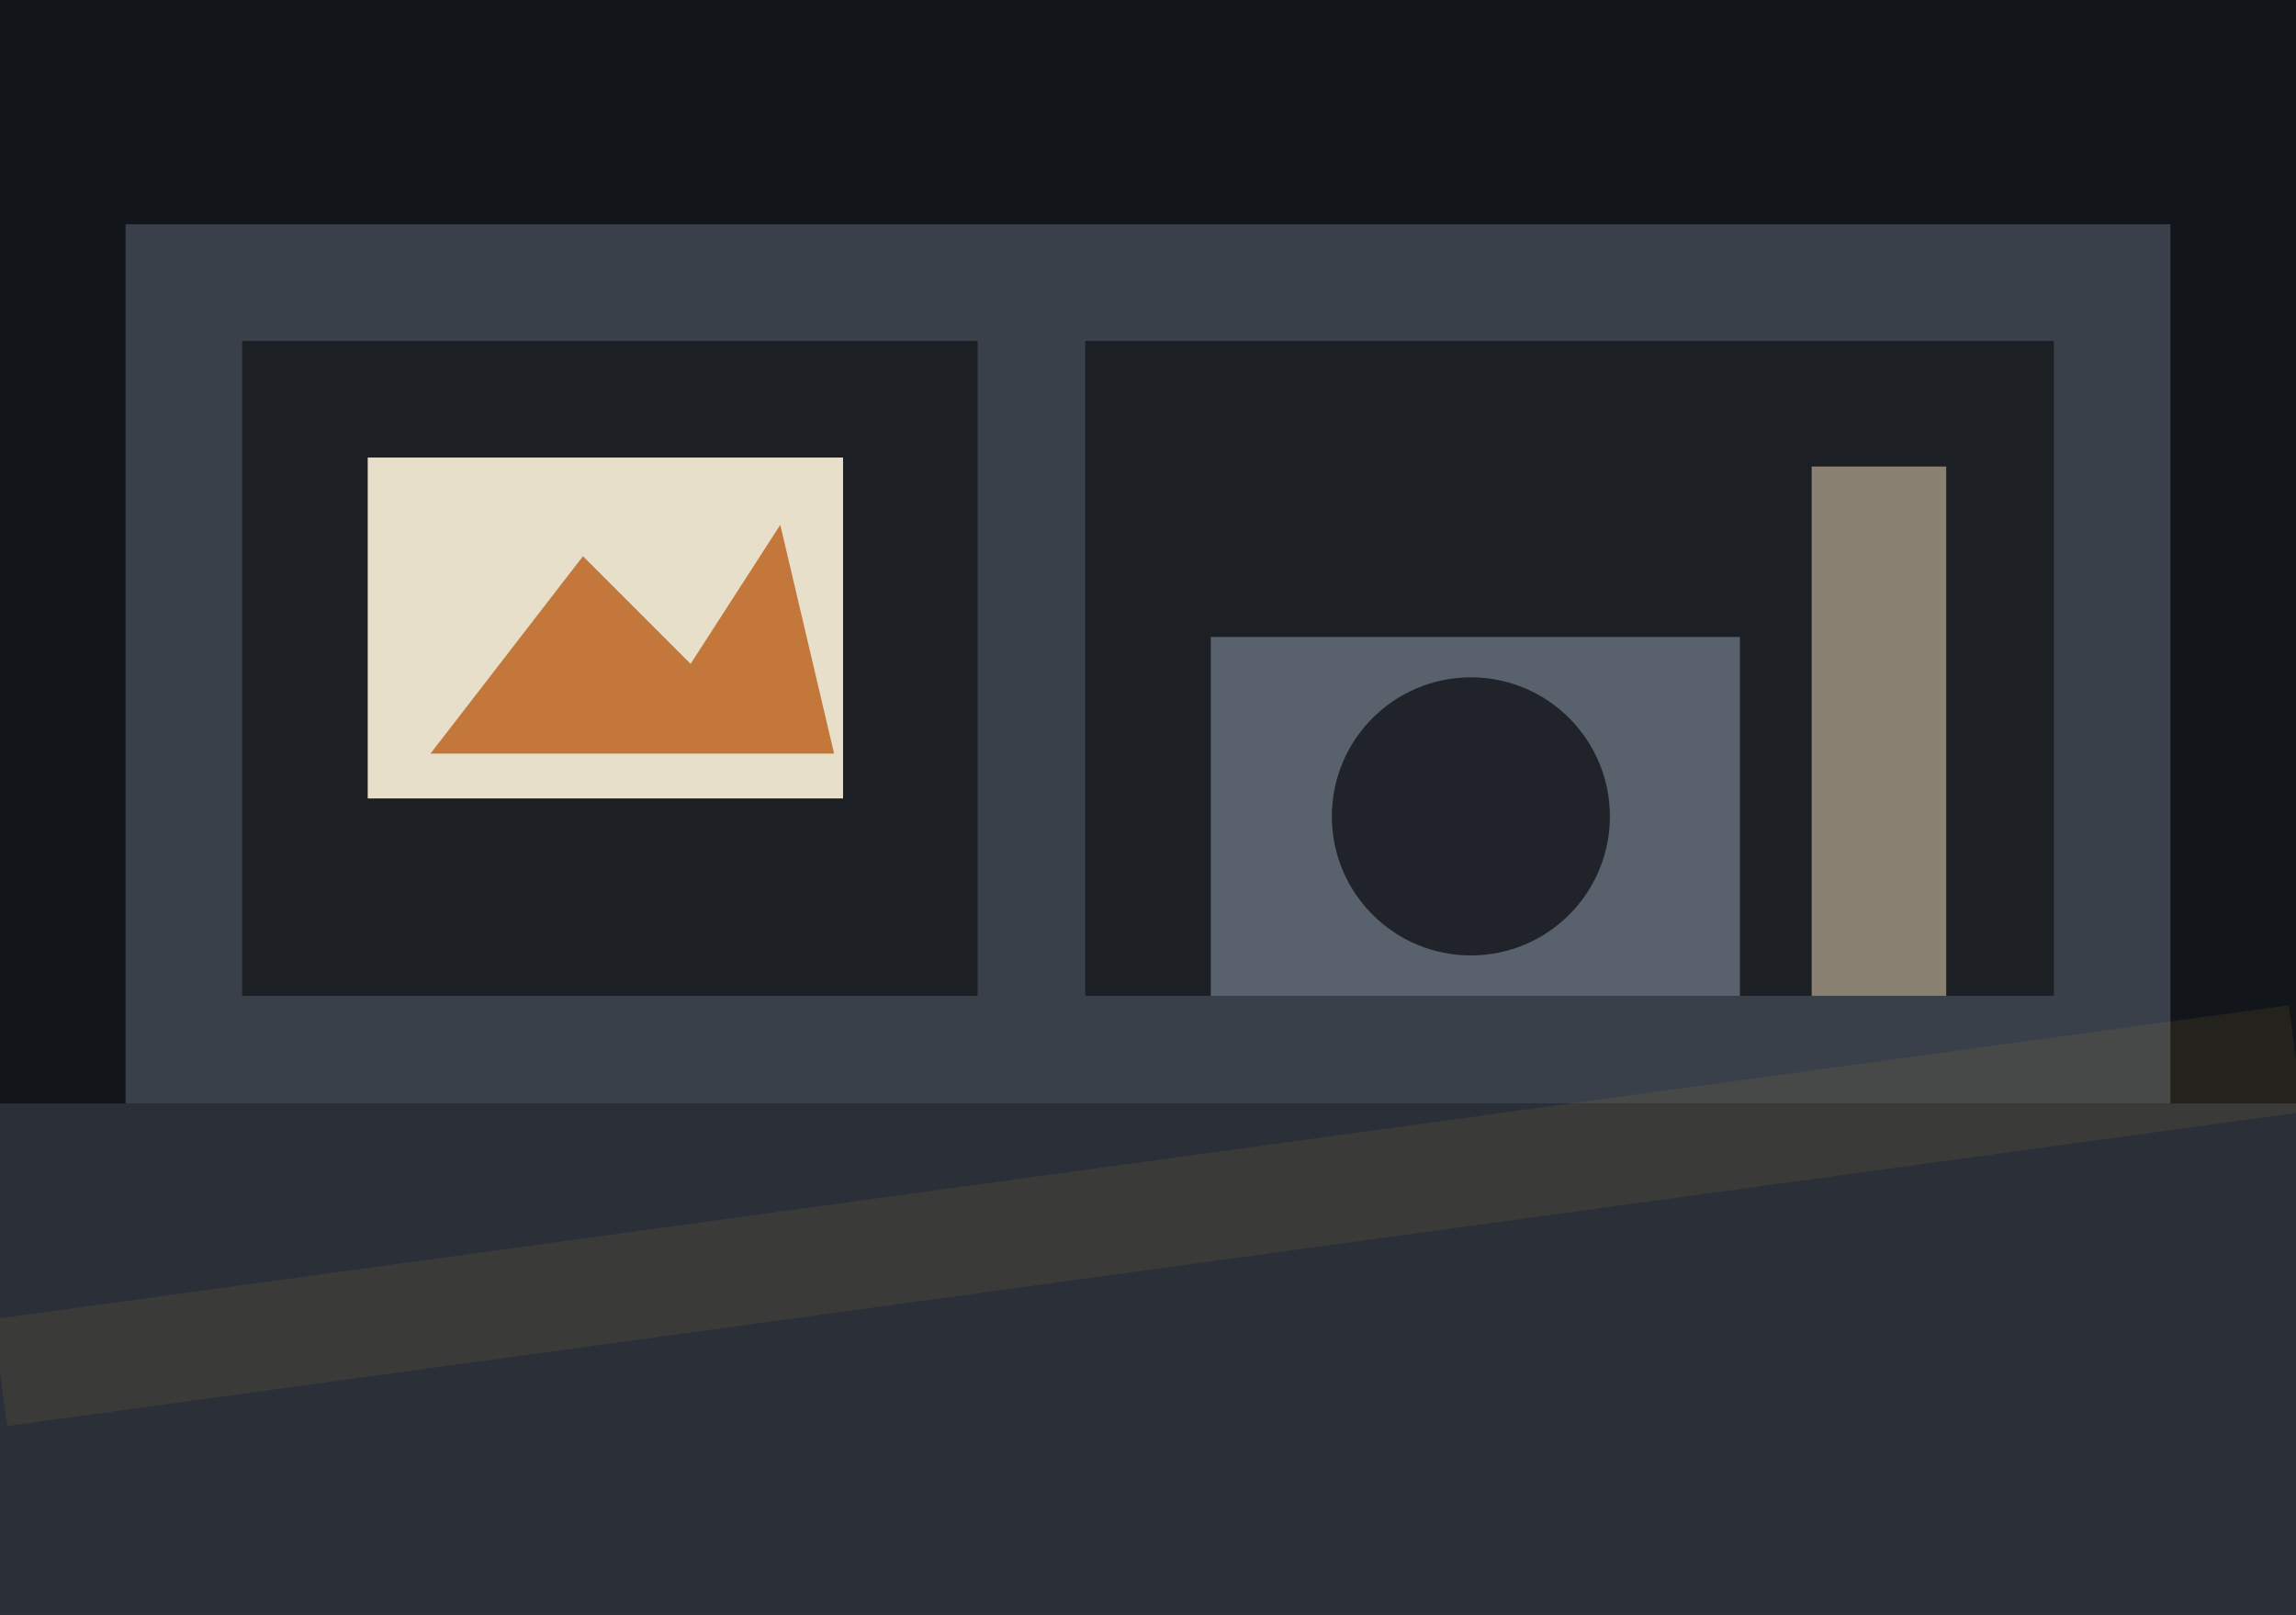
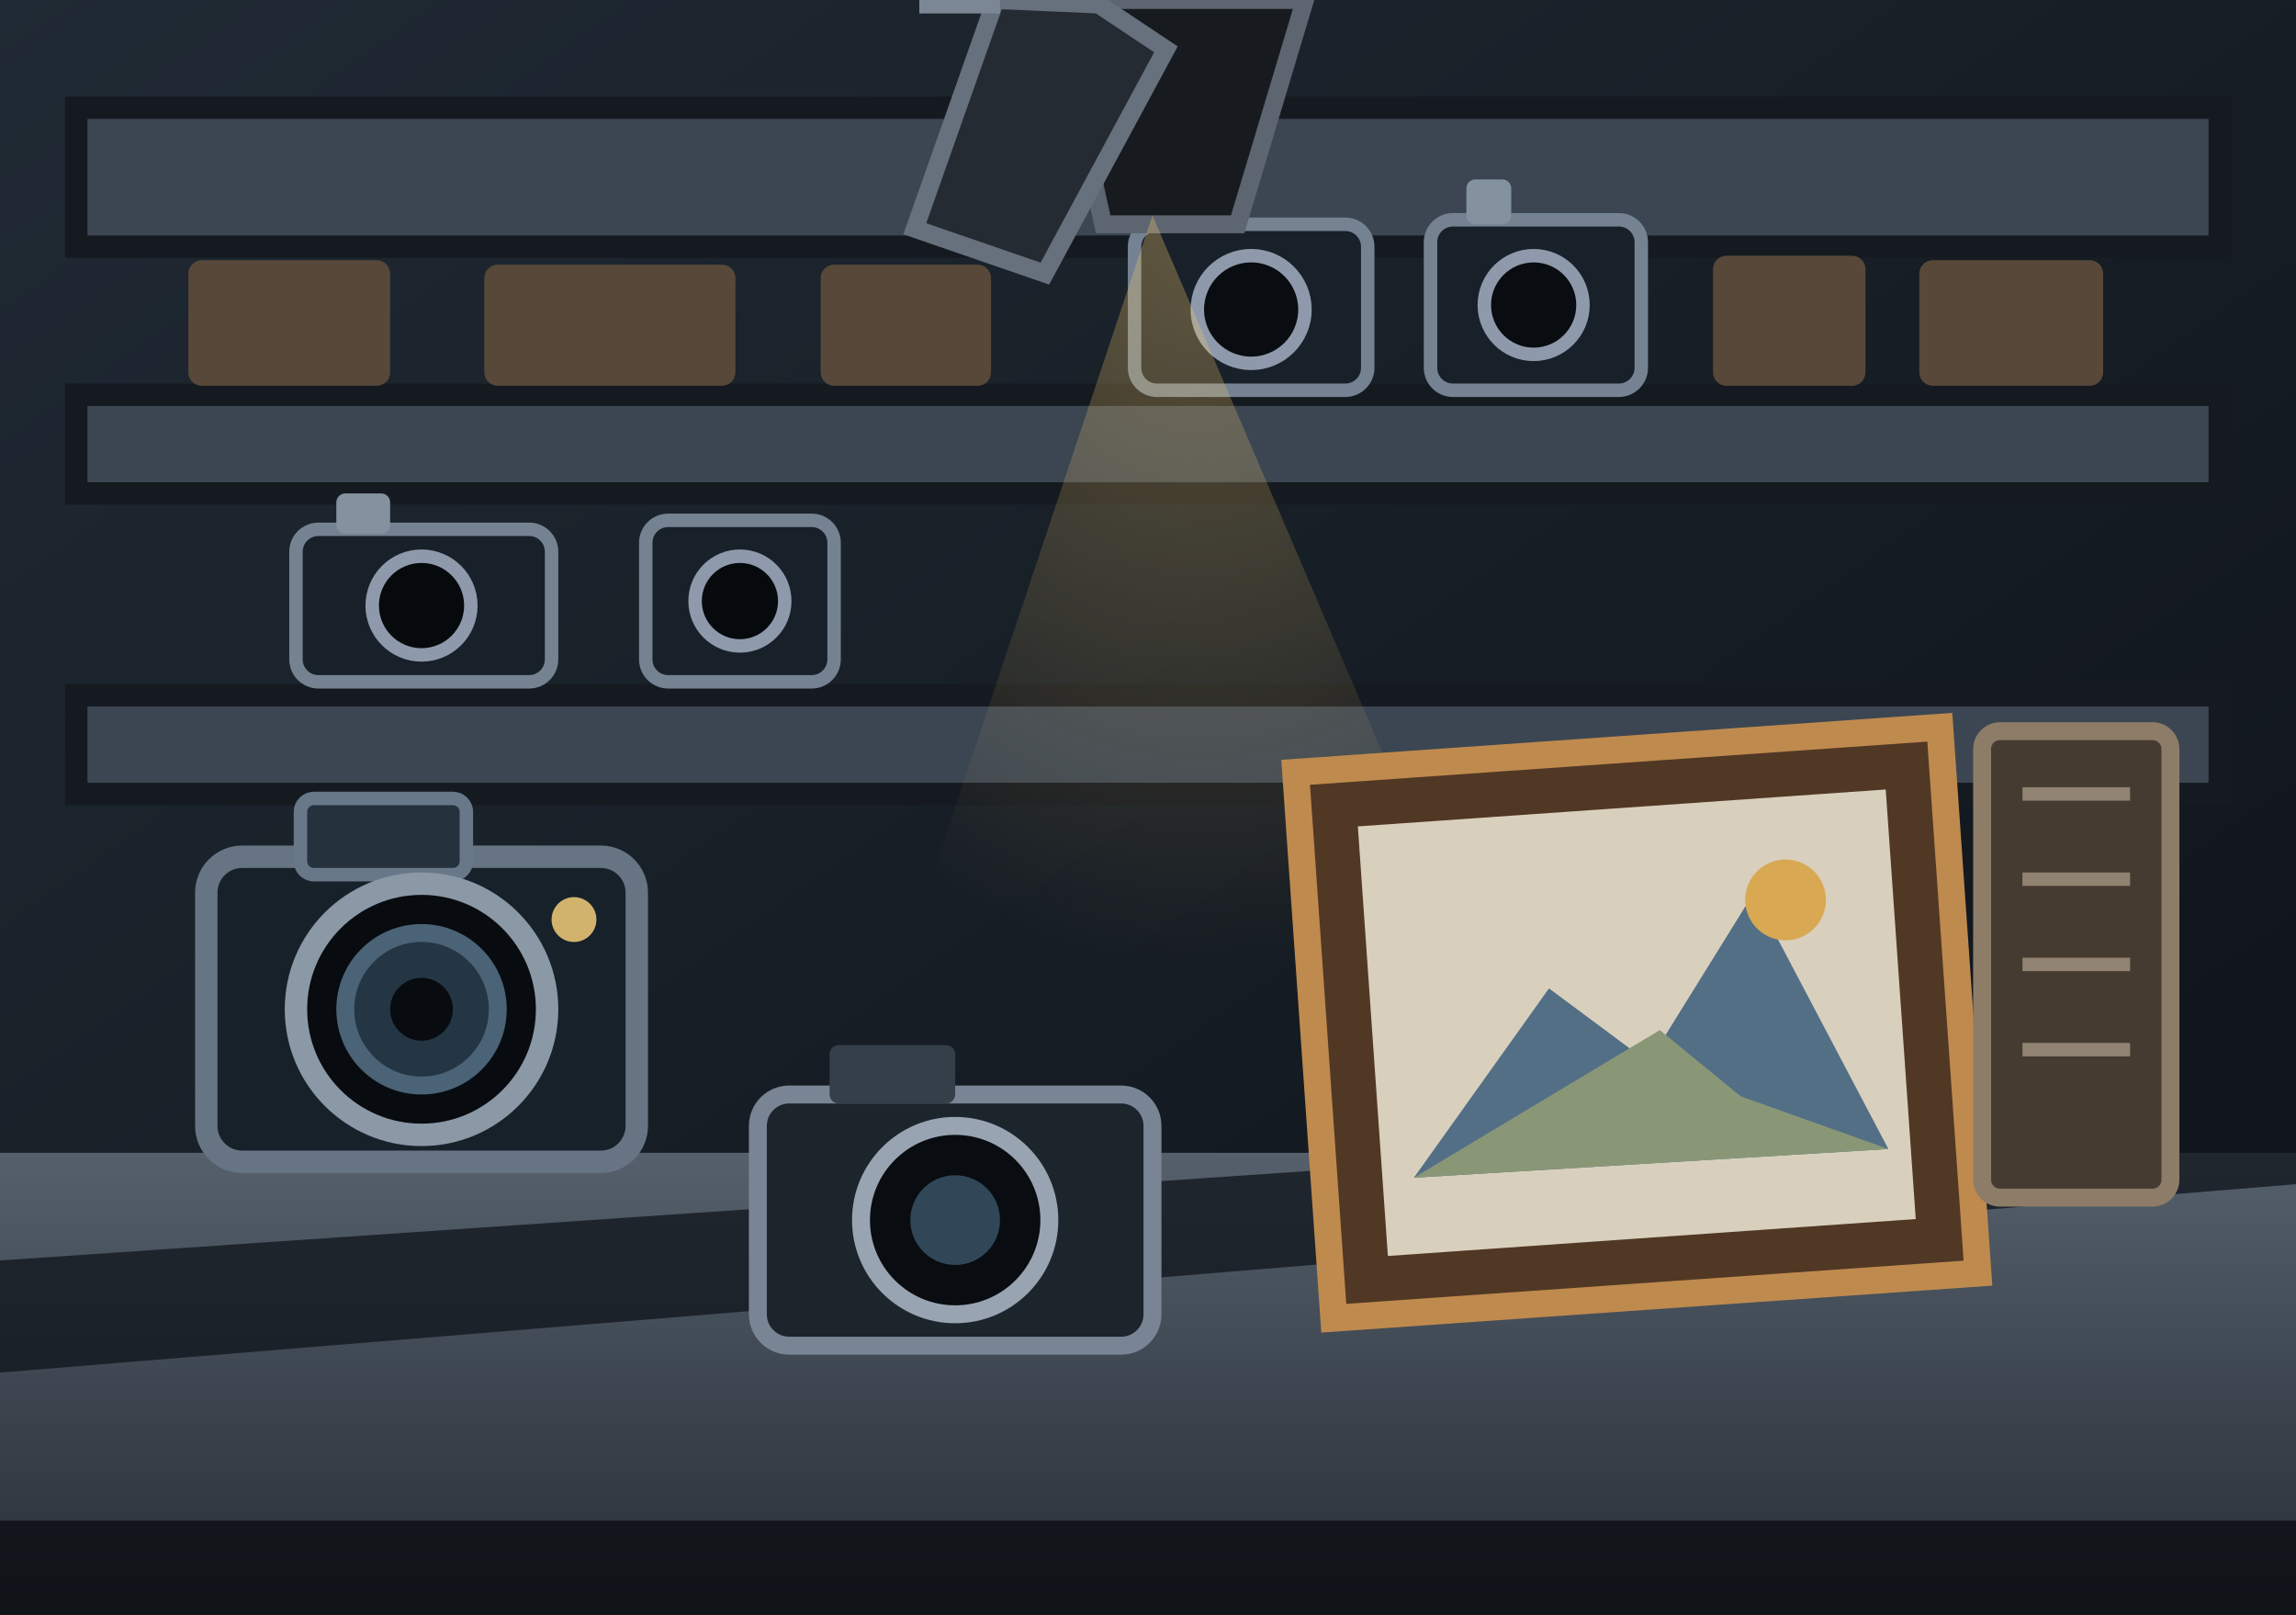
<svg xmlns="http://www.w3.org/2000/svg" viewBox="0 0 512 360">
-   <rect width="512" height="360" fill="#12161a" />
-   <path fill="#2b3038" d="M0 246h512v114H0z" />
-   <path fill="#394049" d="M28 50h456v196H28z" />
-   <path fill="#1c2025" d="M54 76h164v146H54zM242 76h216v146H242z" />
-   <path fill="#e7dfc9" d="M82 102h106v76H82z" />
-   <path fill="#c4773a" d="m96 168 34-44 24 24 20-31 12 51z" />
-   <path fill="#59616c" d="M270 142h118v80H270z" />
-   <circle cx="328" cy="182" r="31" fill="#20242a" />
-   <path fill="#8b8172" d="M404 104h30v118h-30z" />
-   <path d="M0 306 512 236" stroke="#e9b949" stroke-width="24" stroke-opacity=".08" />
+   <defs>
+     <linearGradient id="studioWall" x1="0" y1="0" x2="1" y2="1">
+       <stop stop-color="#202a34" />
+       <stop offset="1" stop-color="#0d1116" />
+     </linearGradient>
+     <linearGradient id="bench" x1="0" y1="0" x2="0" y2="1">
+       <stop stop-color="#55606c" />
+       <stop offset="1" stop-color="#262d35" />
+     </linearGradient>
+     <radialGradient id="beam" cx="50%" cy="0" r="75%">
+       <stop stop-color="#f4c66a" stop-opacity=".34" />
+       <stop offset="1" stop-color="#f4c66a" stop-opacity="0" />
+     </radialGradient>
+   </defs>
+   <rect width="512" height="360" fill="url(#studioWall)" />
+   <rect x="17" y="24" width="478" height="31" fill="#3b4652" stroke="#151a20" stroke-width="5" />
+   <rect x="17" y="88" width="478" height="22" fill="#3b4652" stroke="#151a20" stroke-width="5" />
+   <rect x="17" y="155" width="478" height="22" fill="#3b4652" stroke="#151a20" stroke-width="5" />
+   <g fill="#574839">
+     <rect x="42" y="58" width="45" height="28" rx="3" />
+     <rect x="108" y="59" width="56" height="27" rx="3" />
+     <rect x="183" y="59" width="38" height="27" rx="3" />
+     <rect x="382" y="57" width="34" height="29" rx="3" />
+     <rect x="428" y="58" width="41" height="28" rx="3" />
+   </g>
+   <g fill="#18202a" stroke="#748292" stroke-width="3">
+     <rect x="253" y="50" width="52" height="37" rx="5" />
+     <circle cx="279" cy="69" r="12" fill="#090c10" stroke="#8e9aab" />
+     <rect x="319" y="49" width="47" height="38" rx="5" />
+     <circle cx="342" cy="68" r="11" fill="#090c10" stroke="#8e9aab" />
+     <rect x="66" y="118" width="57" height="34" rx="5" />
+     <circle cx="94" cy="135" r="11" fill="#070a0d" stroke="#8e9aab" />
+     <rect x="144" y="116" width="42" height="36" rx="5" />
+     <circle cx="165" cy="134" r="10" fill="#070a0d" stroke="#8e9aab" />
+   </g>
+   <g fill="#8492a0">
+     <rect x="261" y="41" width="11" height="10" rx="2" />
+     <rect x="327" y="40" width="10" height="10" rx="2" />
+     <rect x="75" y="110" width="12" height="9" rx="2" />
+   </g>
+   <path d="M235 0h56l-15 50h-30z" fill="#171b20" stroke="#5c6570" stroke-width="4" />
+   <path d="M257 48 183 270h169z" fill="url(#beam)" />
+   <path d="M245 1 222 0l-18 51 29 10 27-50z" fill="#252b32" stroke="#67717d" stroke-width="4" />
+   <line x1="223" y1="0" x2="205" y2="0" stroke="#7b8794" stroke-width="6" />
+   <rect x="0" y="257" width="512" height="103" fill="url(#bench)" />
+   <path d="M0 281 512 246v18L0 306z" fill="#11161c" opacity=".78" />
+   <g transform="translate(94 225)">
+     <rect x="-48" y="-34" width="96" height="68" rx="8" fill="#17212a" stroke="#667483" stroke-width="5" />
+     <rect x="-27" y="-47" width="37" height="17" rx="3" fill="#25313c" stroke="#697888" stroke-width="3" />
+     <circle r="28" fill="#080b0f" stroke="#8b98a6" stroke-width="5" />
+     <circle r="17" fill="#243544" stroke="#4a6376" stroke-width="4" />
+     <circle r="7" fill="#080b0f" />
+     <circle cx="34" cy="-20" r="5" fill="#d2b36d" />
+   </g>
+   <g transform="translate(213 272)">
+     <rect x="-44" y="-28" width="88" height="56" rx="7" fill="#1c242c" stroke="#798594" stroke-width="4" />
+     <rect x="-28" y="-39" width="28" height="13" rx="2" fill="#343f49" />
+     <circle r="21" fill="#090c10" stroke="#98a4b1" stroke-width="4" />
+     <circle r="10" fill="#314757" />
+   </g>
+   <g transform="translate(365 228) rotate(-4)">
+     <rect x="-72" y="-61" width="144" height="122" fill="#513824" stroke="#bf8a4e" stroke-width="6" />
+     <rect x="-59" y="-48" width="118" height="96" fill="#d8d0bd" />
+     <path d="M-52 31-19-9 2 9 28-27 54 32z" fill="#536f86" />
+     <path d="M-52 31 5 2 22 18 54 32z" fill="#8a9777" />
+     <circle cx="35" cy="-25" r="9" fill="#d8a852" />
+   </g>
+   <g transform="translate(463 215)">
+     <rect x="-21" y="-52" width="42" height="104" rx="4" fill="#463b31" stroke="#8c7c68" stroke-width="4" />
+     <path d="M-12-38h24M-12-19h24M-12 0h24M-12 19h24" stroke="#b1a18b" stroke-width="3" opacity=".7" />
+   </g>
+   <rect y="339" width="512" height="21" fill="#07090c" opacity=".72" />
</svg>
